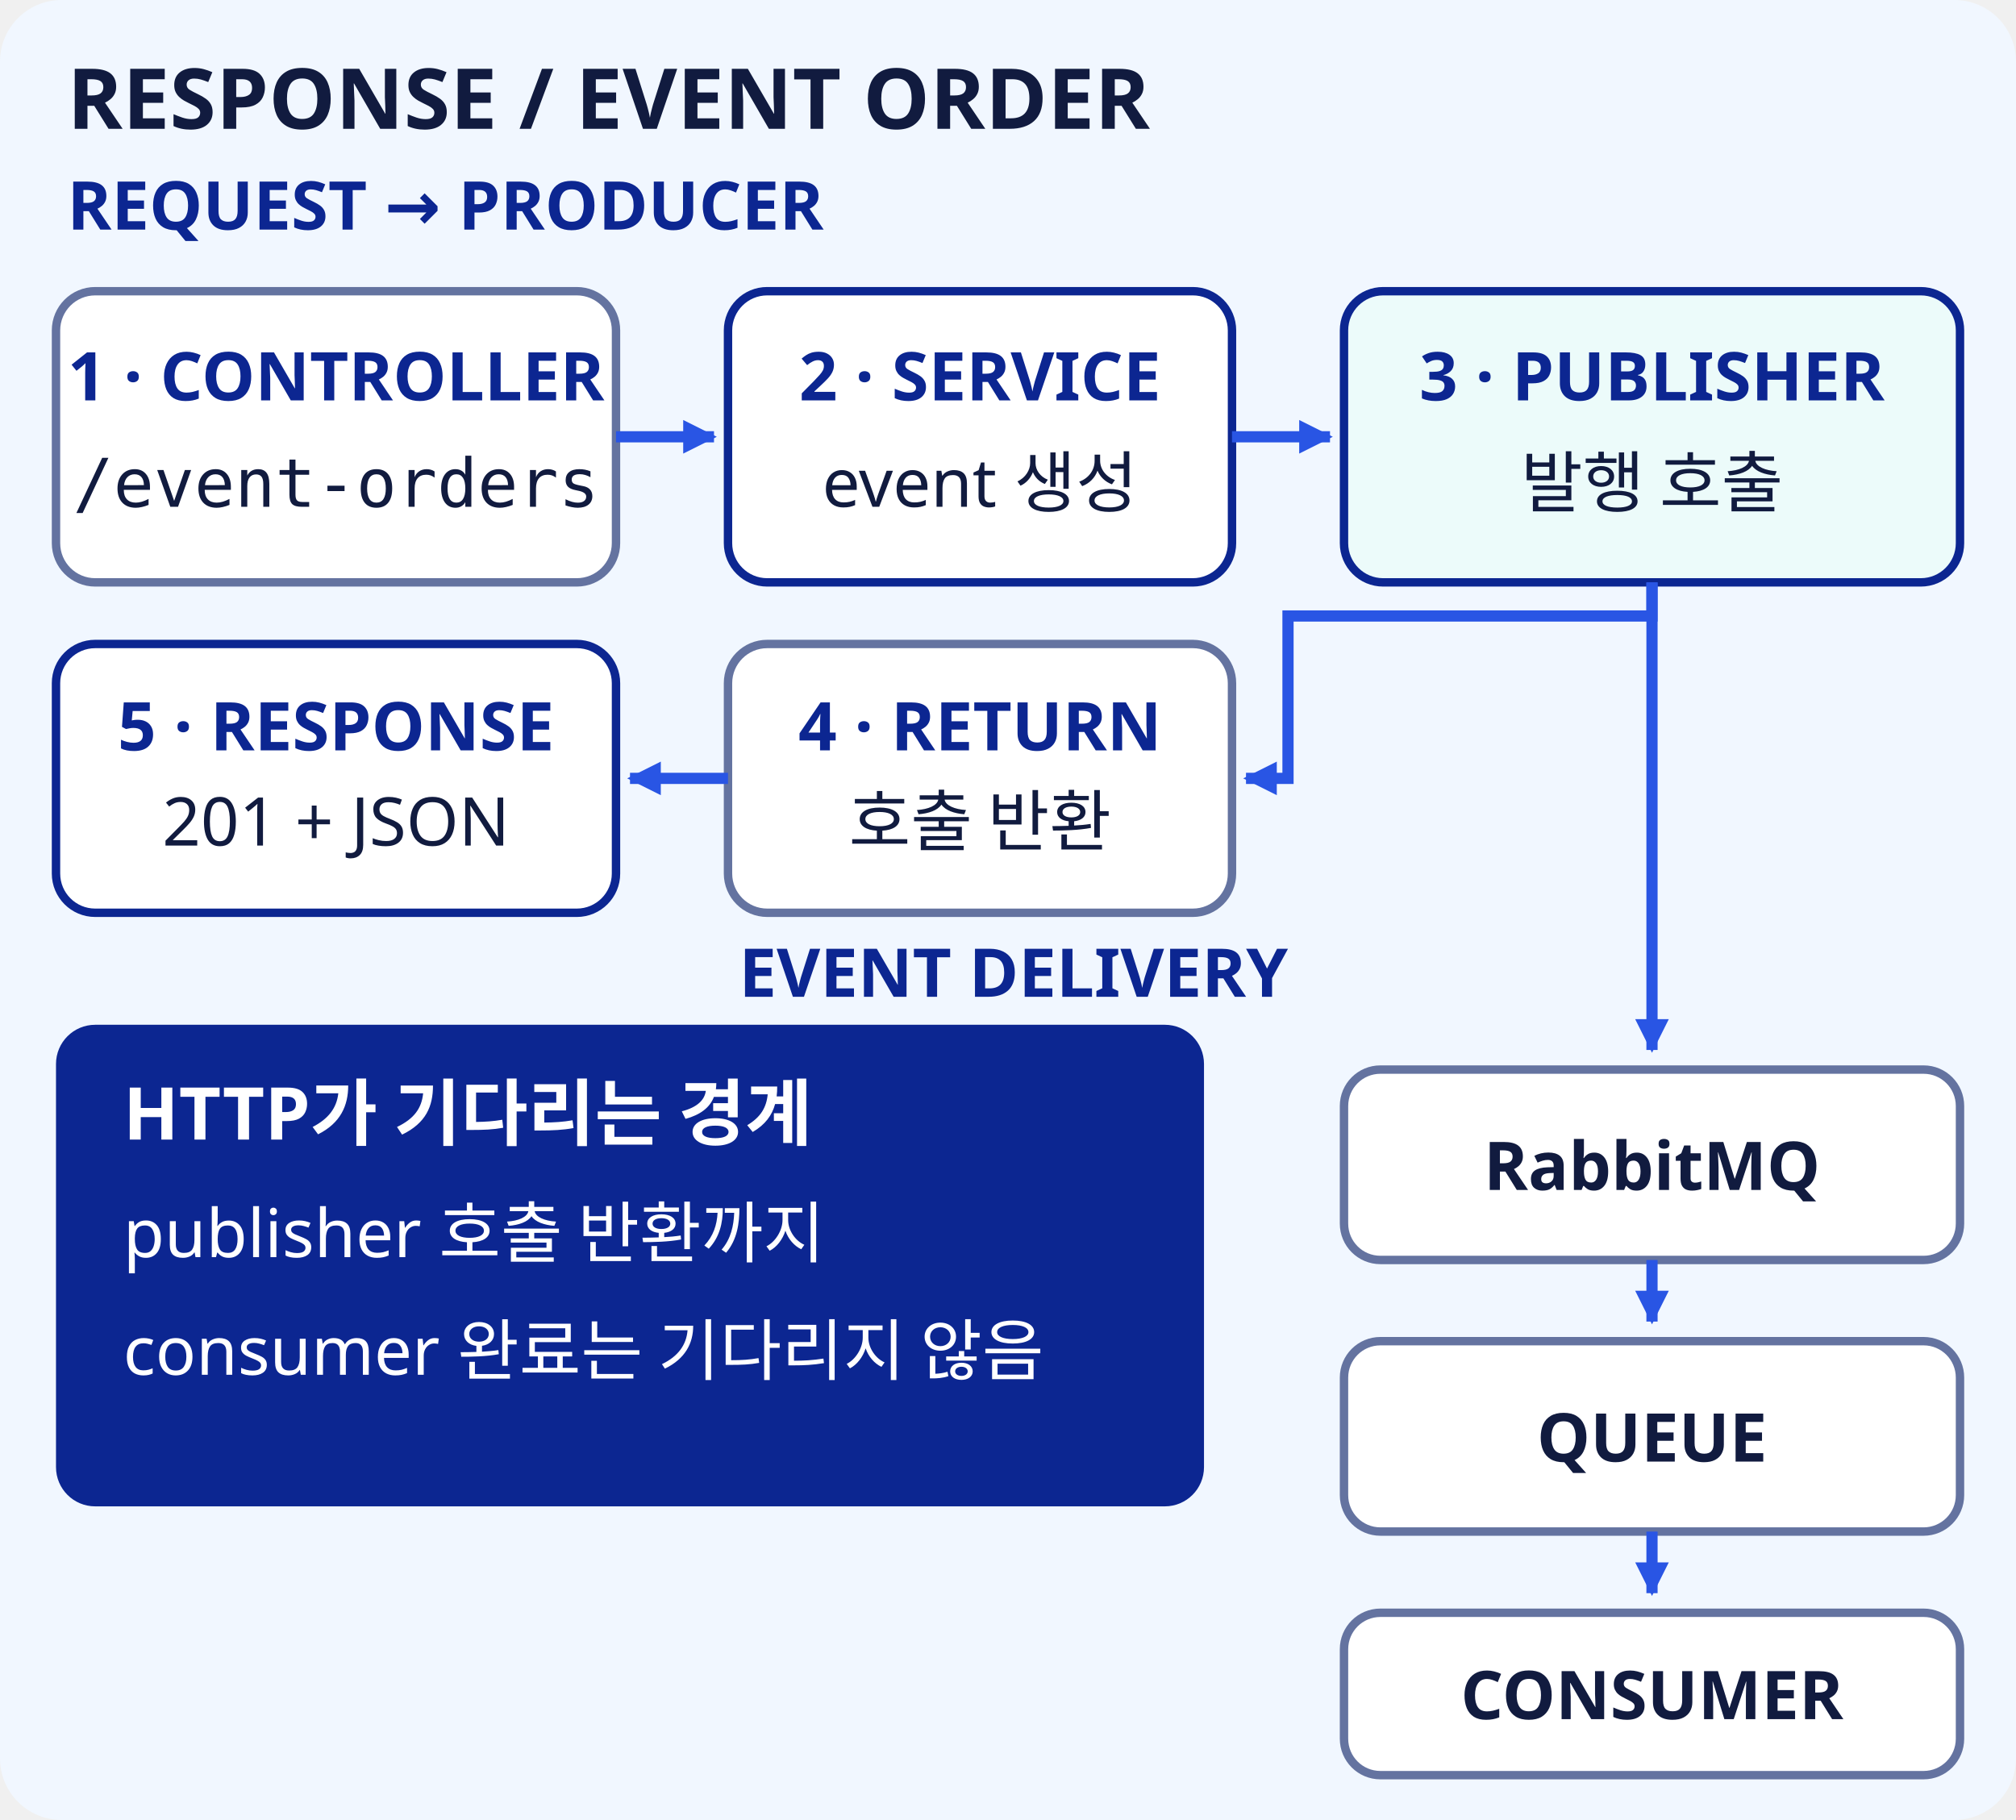
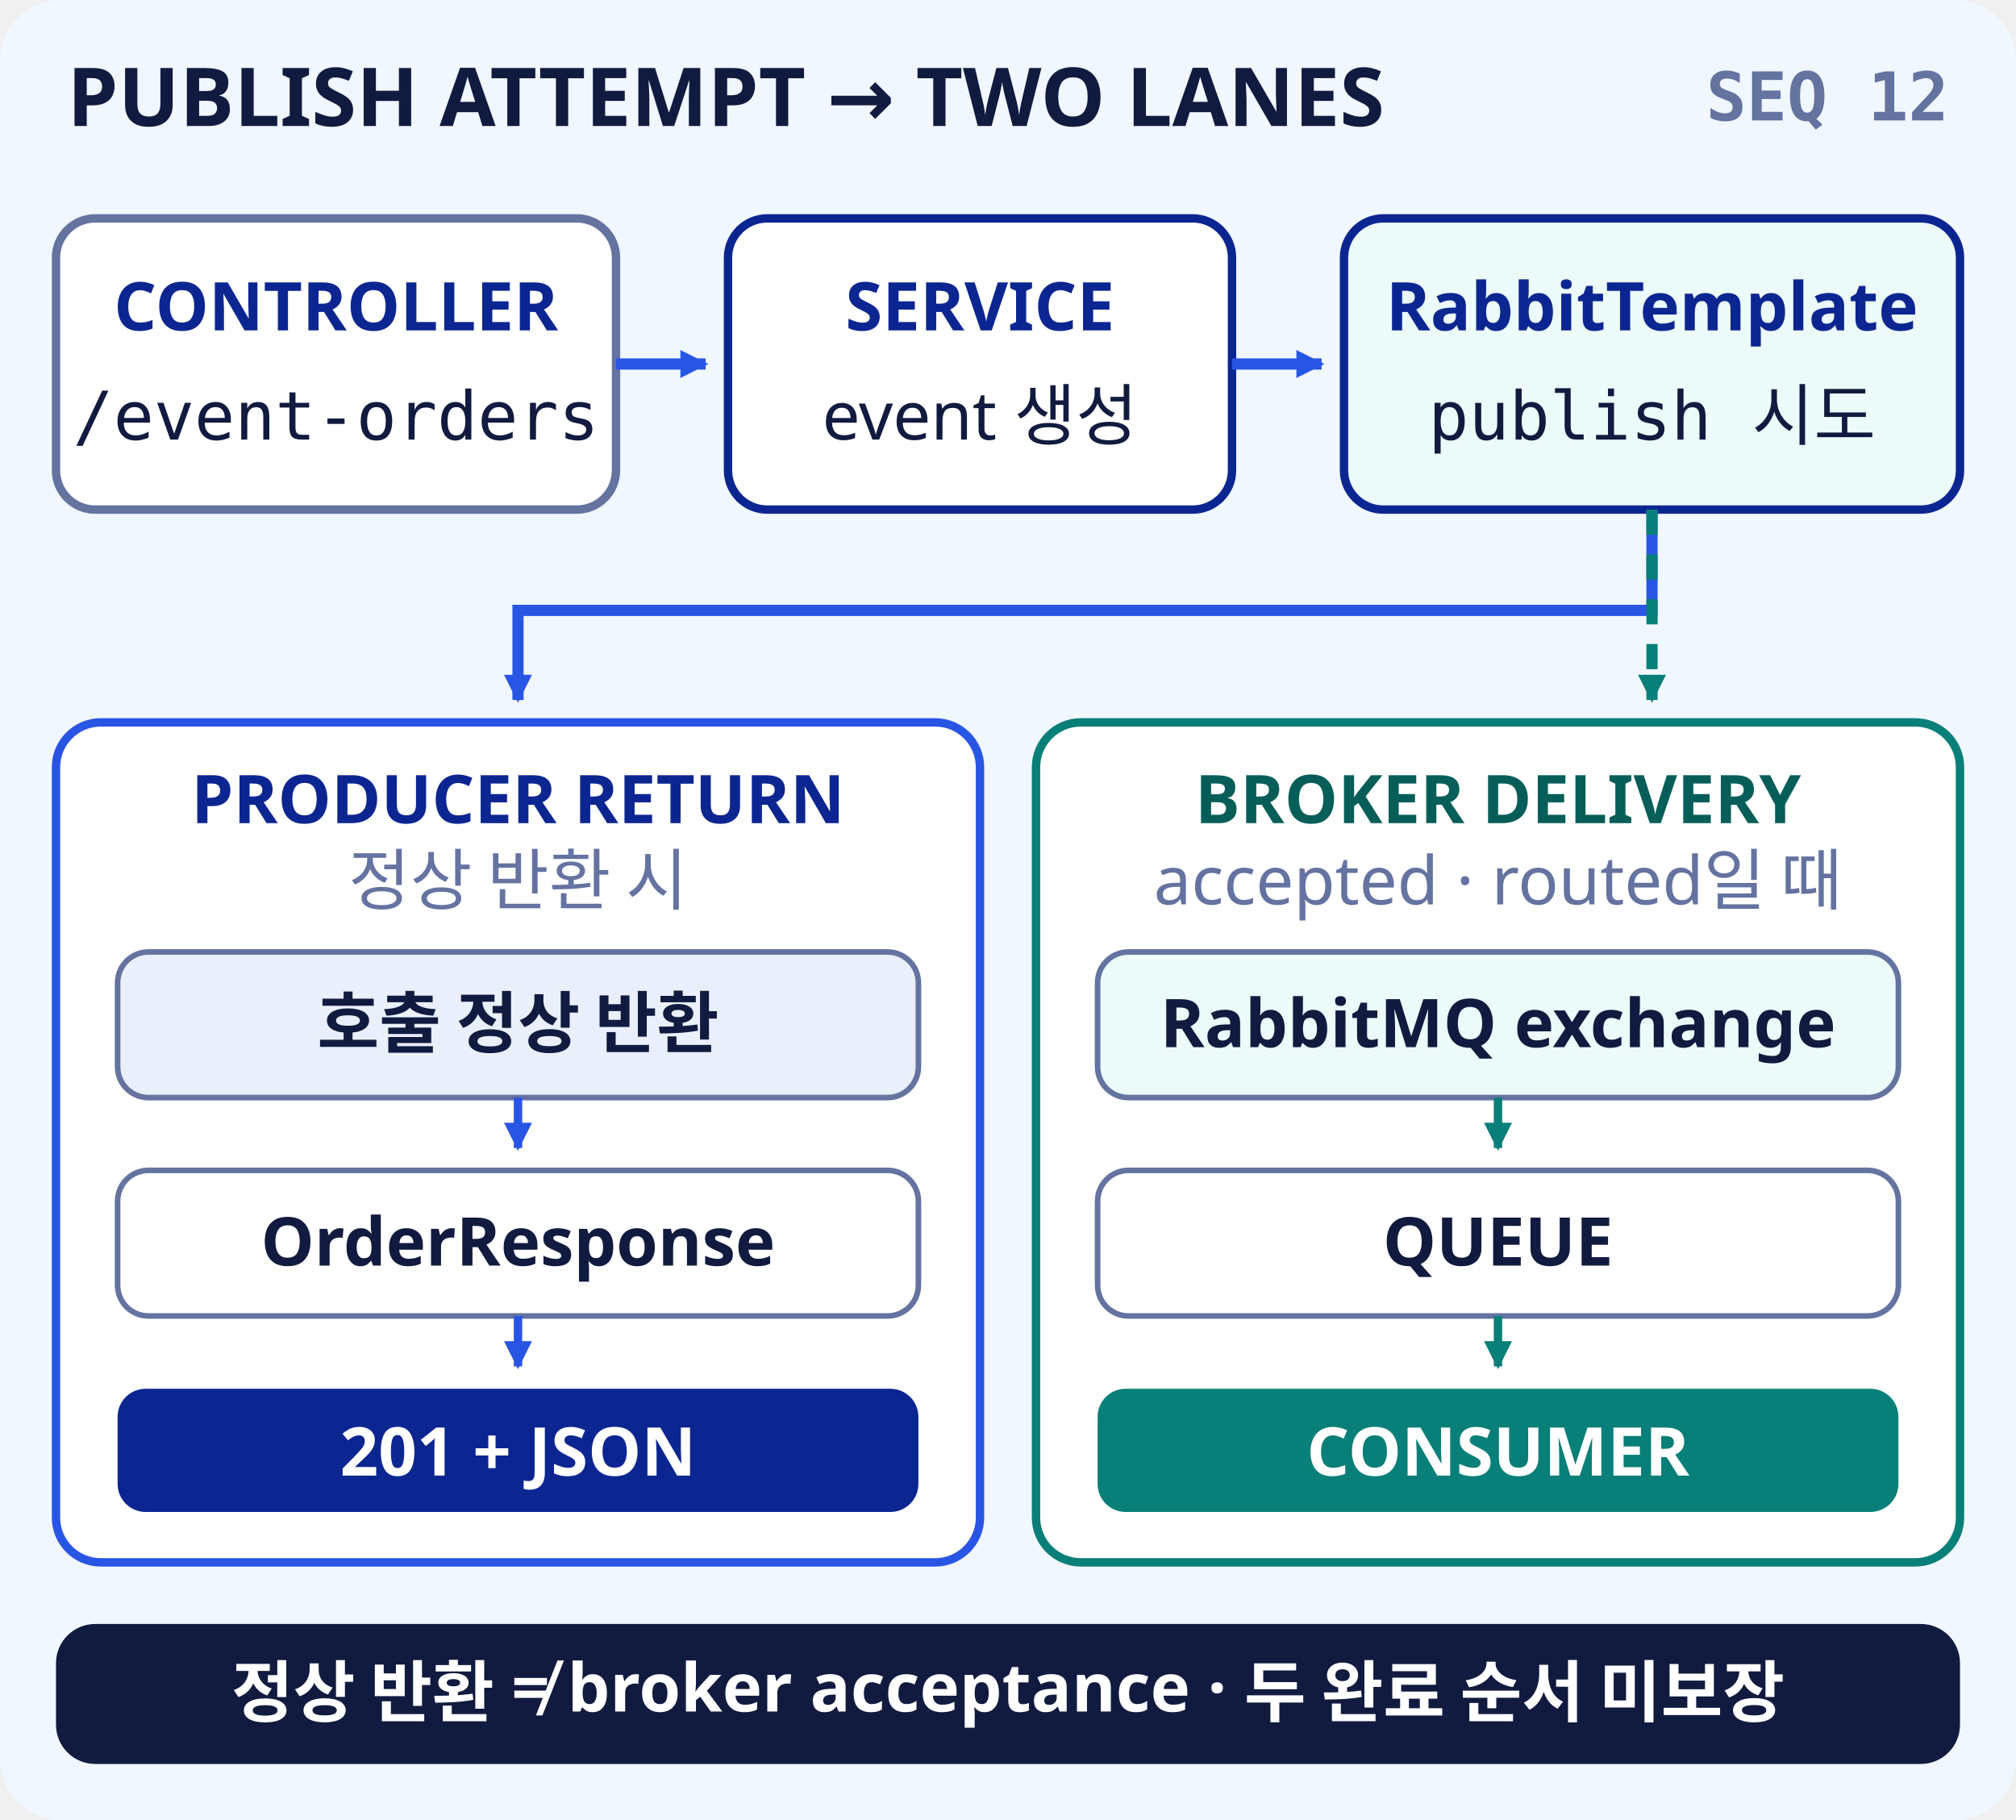
<svg xmlns="http://www.w3.org/2000/svg" viewBox="0 0 720 650" role="img" aria-labelledby="title desc">
  <defs>
-     <marker id="arrow" markerUnits="userSpaceOnUse" markerWidth="12" markerHeight="12" refX="11" refY="6" orient="auto">
-       <path d="M0 0 12 6 0 12Z" fill="#2955e4" />
+     <marker id="arrow-blue" markerUnits="userSpaceOnUse" markerWidth="10" markerHeight="10" refX="9" refY="5" orient="auto">
+       <path d="M0 0 10 5 0 10Z" fill="#2955e4" />
+     </marker>
+     <marker id="arrow-teal" markerUnits="userSpaceOnUse" markerWidth="10" markerHeight="10" refX="9" refY="5" orient="auto">
+       <path d="M0 0 10 5 0 10Z" fill="#087f78" />
    </marker>
  </defs>
  <rect width="720" height="650" rx="22" fill="#f1f7ff" />
-   <text x="24" y="46" fill="#111b3f" font-family="system-ui, sans-serif" font-size="30" font-weight="850">RESPONSE / EVENT ORDER</text>
-   <text x="24" y="82" fill="#0c2691" font-family="system-ui, sans-serif" font-size="24" font-weight="800">REQUEST → PRODUCER</text>
-   <rect x="20" y="104" width="200" height="104" rx="14" fill="#ffffff" stroke="#6473a0" stroke-width="3" />
-   <text x="120" y="143" text-anchor="middle" fill="#0c2691" font-family="system-ui, sans-serif" font-size="24" font-weight="900">1 · CONTROLLER</text>
-   <text x="120" y="181" text-anchor="middle" fill="#111b3f" font-family="ui-monospace, monospace" font-size="24">/event-orders</text>
-   <path d="M220 156H255" stroke="#2955e4" stroke-width="4" marker-end="url(#arrow)" />
-   <rect x="260" y="104" width="180" height="104" rx="14" fill="#ffffff" stroke="#0c2691" stroke-width="3" />
-   <text x="350" y="143" text-anchor="middle" fill="#0c2691" font-family="system-ui, sans-serif" font-size="24" font-weight="900">2 · SERVICE</text>
-   <text x="350" y="181" text-anchor="middle" fill="#111b3f" font-family="system-ui, sans-serif" font-size="24">event 생성</text>
-   <path d="M440 156H475" stroke="#2955e4" stroke-width="4" marker-end="url(#arrow)" />
-   <rect x="480" y="104" width="220" height="104" rx="14" fill="#ecfbfa" stroke="#0c2691" stroke-width="3" />
-   <text x="590" y="143" text-anchor="middle" fill="#0c2691" font-family="system-ui, sans-serif" font-size="24" font-weight="900">3 · PUBLISHER</text>
-   <text x="590" y="181" text-anchor="middle" fill="#111b3f" font-family="system-ui, sans-serif" font-size="24">발행 호출</text>
-   <path d="M590 208V220H460V278H445" fill="none" stroke="#2955e4" stroke-width="4" marker-end="url(#arrow)" />
-   <rect x="260" y="230" width="180" height="96" rx="14" fill="#ffffff" stroke="#6473a0" stroke-width="3" />
-   <text x="350" y="268" text-anchor="middle" fill="#0c2691" font-family="system-ui, sans-serif" font-size="24" font-weight="900">4 · RETURN</text>
-   <text x="350" y="302" text-anchor="middle" fill="#111b3f" font-family="system-ui, sans-serif" font-size="24">호출 반환</text>
-   <path d="M260 278H225" stroke="#2955e4" stroke-width="4" marker-end="url(#arrow)" />
-   <rect x="20" y="230" width="200" height="96" rx="14" fill="#ffffff" stroke="#0c2691" stroke-width="3" />
-   <text x="120" y="268" text-anchor="middle" fill="#0c2691" font-family="system-ui, sans-serif" font-size="24" font-weight="900">5 · RESPONSE</text>
-   <text x="120" y="302" text-anchor="middle" fill="#111b3f" font-family="system-ui, sans-serif" font-size="24">201 + JSON</text>
-   <rect x="20" y="366" width="410" height="172" rx="14" fill="#0c2691" />
-   <text x="44" y="407" fill="#ffffff" font-family="system-ui, sans-serif" font-size="26" font-weight="900">HTTP가 기다리는 경계</text>
-   <text x="44" y="449" fill="#ffffff" font-family="system-ui, sans-serif" font-size="24">publisher 호출 반환까지</text>
-   <text x="44" y="491" fill="#ffffff" font-family="system-ui, sans-serif" font-size="24">consumer 완료는 기다리지 않음</text>
-   <text x="460" y="356" text-anchor="end" fill="#0c2691" font-family="system-ui, sans-serif" font-size="24" font-weight="800">EVENT DELIVERY</text>
-   <path d="M590 208V375" stroke="#2955e4" stroke-width="4" marker-end="url(#arrow)" />
-   <rect x="480" y="382" width="220" height="68" rx="13" fill="#ffffff" stroke="#6473a0" stroke-width="3" />
-   <text x="590" y="425" text-anchor="middle" fill="#111b3f" font-family="system-ui, sans-serif" font-size="24" font-weight="800">RabbitMQ</text>
-   <path d="M590 450V472" stroke="#2955e4" stroke-width="4" marker-end="url(#arrow)" />
-   <rect x="480" y="479" width="220" height="68" rx="13" fill="#ffffff" stroke="#6473a0" stroke-width="3" />
-   <text x="590" y="522" text-anchor="middle" fill="#111b3f" font-family="system-ui, sans-serif" font-size="24" font-weight="800">QUEUE</text>
-   <path d="M590 547V569" stroke="#2955e4" stroke-width="4" marker-end="url(#arrow)" />
-   <rect x="480" y="576" width="220" height="58" rx="13" fill="#ffffff" stroke="#6473a0" stroke-width="3" />
-   <text x="590" y="614" text-anchor="middle" fill="#111b3f" font-family="system-ui, sans-serif" font-size="24" font-weight="800">CONSUMER</text>
+   <text x="24" y="45" fill="#111b3f" font-family="system-ui, sans-serif" font-size="29" font-weight="850">PUBLISH ATTEMPT → TWO LANES</text>
+   <text x="696" y="43" text-anchor="end" fill="#6473a0" font-family="ui-monospace, monospace" font-size="24" font-weight="700">SEQ 12</text>
+   <rect x="20" y="78" width="200" height="104" rx="14" fill="#ffffff" stroke="#6473a0" stroke-width="3" />
+   <text x="120" y="118" text-anchor="middle" fill="#0c2691" font-family="system-ui, sans-serif" font-size="24" font-weight="900">CONTROLLER</text>
+   <text x="120" y="157" text-anchor="middle" fill="#111b3f" font-family="ui-monospace, monospace" font-size="24">/event-orders</text>
+   <path d="M220 130H252" stroke="#2955e4" stroke-width="4" marker-end="url(#arrow-blue)" />
+   <rect x="260" y="78" width="180" height="104" rx="14" fill="#ffffff" stroke="#0c2691" stroke-width="3" />
+   <text x="350" y="118" text-anchor="middle" fill="#0c2691" font-family="system-ui, sans-serif" font-size="24" font-weight="900">SERVICE</text>
+   <text x="350" y="157" text-anchor="middle" fill="#111b3f" font-family="system-ui, sans-serif" font-size="24">event 생성</text>
+   <path d="M440 130H472" stroke="#2955e4" stroke-width="4" marker-end="url(#arrow-blue)" />
+   <rect x="480" y="78" width="220" height="104" rx="14" fill="#ecfbfa" stroke="#0c2691" stroke-width="3" />
+   <text x="590" y="118" text-anchor="middle" fill="#0c2691" font-family="system-ui, sans-serif" font-size="24" font-weight="900">RabbitTemplate</text>
+   <text x="590" y="157" text-anchor="middle" fill="#111b3f" font-family="ui-monospace, monospace" font-size="24">publish 시도</text>
+   <path d="M590 182V218H185V250" fill="none" stroke="#2955e4" stroke-width="4" marker-end="url(#arrow-blue)" />
+   <path d="M590 182V250" fill="none" stroke="#087f78" stroke-width="4" stroke-dasharray="9 7" marker-end="url(#arrow-teal)" />
+   <rect x="20" y="258" width="330" height="300" rx="16" fill="#ffffff" stroke="#2955e4" stroke-width="3" />
+   <text x="185" y="294" text-anchor="middle" fill="#0c2691" font-family="system-ui, sans-serif" font-size="24" font-weight="900">PRODUCER RETURN</text>
+   <text x="185" y="323" text-anchor="middle" fill="#6473a0" font-family="system-ui, sans-serif" font-size="24">정상 반환 시</text>
+   <rect x="42" y="340" width="286" height="52" rx="11" fill="#eaf0fb" stroke="#6473a0" stroke-width="2" />
+   <text x="185" y="374" text-anchor="middle" fill="#111b3f" font-family="system-ui, sans-serif" font-size="24" font-weight="800">호출 정상 반환</text>
+   <path d="M185 392V410" stroke="#2955e4" stroke-width="3" marker-end="url(#arrow-blue)" />
+   <rect x="42" y="418" width="286" height="52" rx="11" fill="#ffffff" stroke="#6473a0" stroke-width="2" />
+   <text x="185" y="452" text-anchor="middle" fill="#111b3f" font-family="system-ui, sans-serif" font-size="24" font-weight="800">OrderResponse</text>
+   <path d="M185 470V488" stroke="#2955e4" stroke-width="3" marker-end="url(#arrow-blue)" />
+   <rect x="42" y="496" width="286" height="44" rx="10" fill="#0c2691" />
+   <text x="185" y="527" text-anchor="middle" fill="#ffffff" font-family="system-ui, sans-serif" font-size="24" font-weight="800">201 + JSON</text>
+   <rect x="370" y="258" width="330" height="300" rx="16" fill="#ffffff" stroke="#087f78" stroke-width="3" />
+   <text x="535" y="294" text-anchor="middle" fill="#075e59" font-family="system-ui, sans-serif" font-size="24" font-weight="900">BROKER DELIVERY</text>
+   <text x="535" y="323" text-anchor="middle" fill="#6473a0" font-family="system-ui, sans-serif" font-size="24">accepted · routed일 때</text>
+   <rect x="392" y="340" width="286" height="52" rx="11" fill="#ecfbfa" stroke="#6473a0" stroke-width="2" />
+   <text x="535" y="374" text-anchor="middle" fill="#111b3f" font-family="system-ui, sans-serif" font-size="24" font-weight="800">RabbitMQ exchange</text>
+   <path d="M535 392V410" stroke="#087f78" stroke-width="3" marker-end="url(#arrow-teal)" />
+   <rect x="392" y="418" width="286" height="52" rx="11" fill="#ffffff" stroke="#6473a0" stroke-width="2" />
+   <text x="535" y="452" text-anchor="middle" fill="#111b3f" font-family="system-ui, sans-serif" font-size="24" font-weight="800">QUEUE</text>
+   <path d="M535 470V488" stroke="#087f78" stroke-width="3" marker-end="url(#arrow-teal)" />
+   <rect x="392" y="496" width="286" height="44" rx="10" fill="#087f78" />
+   <text x="535" y="527" text-anchor="middle" fill="#ffffff" font-family="system-ui, sans-serif" font-size="24" font-weight="800">CONSUMER</text>
+   <rect x="20" y="580" width="680" height="50" rx="14" fill="#111b3f" />
+   <text x="360" y="613" text-anchor="middle" fill="#ffffff" font-family="system-ui, sans-serif" font-size="24" font-weight="850">정상 반환 ≠ broker acceptance · 두 완료 순서 미보장</text>
</svg>
